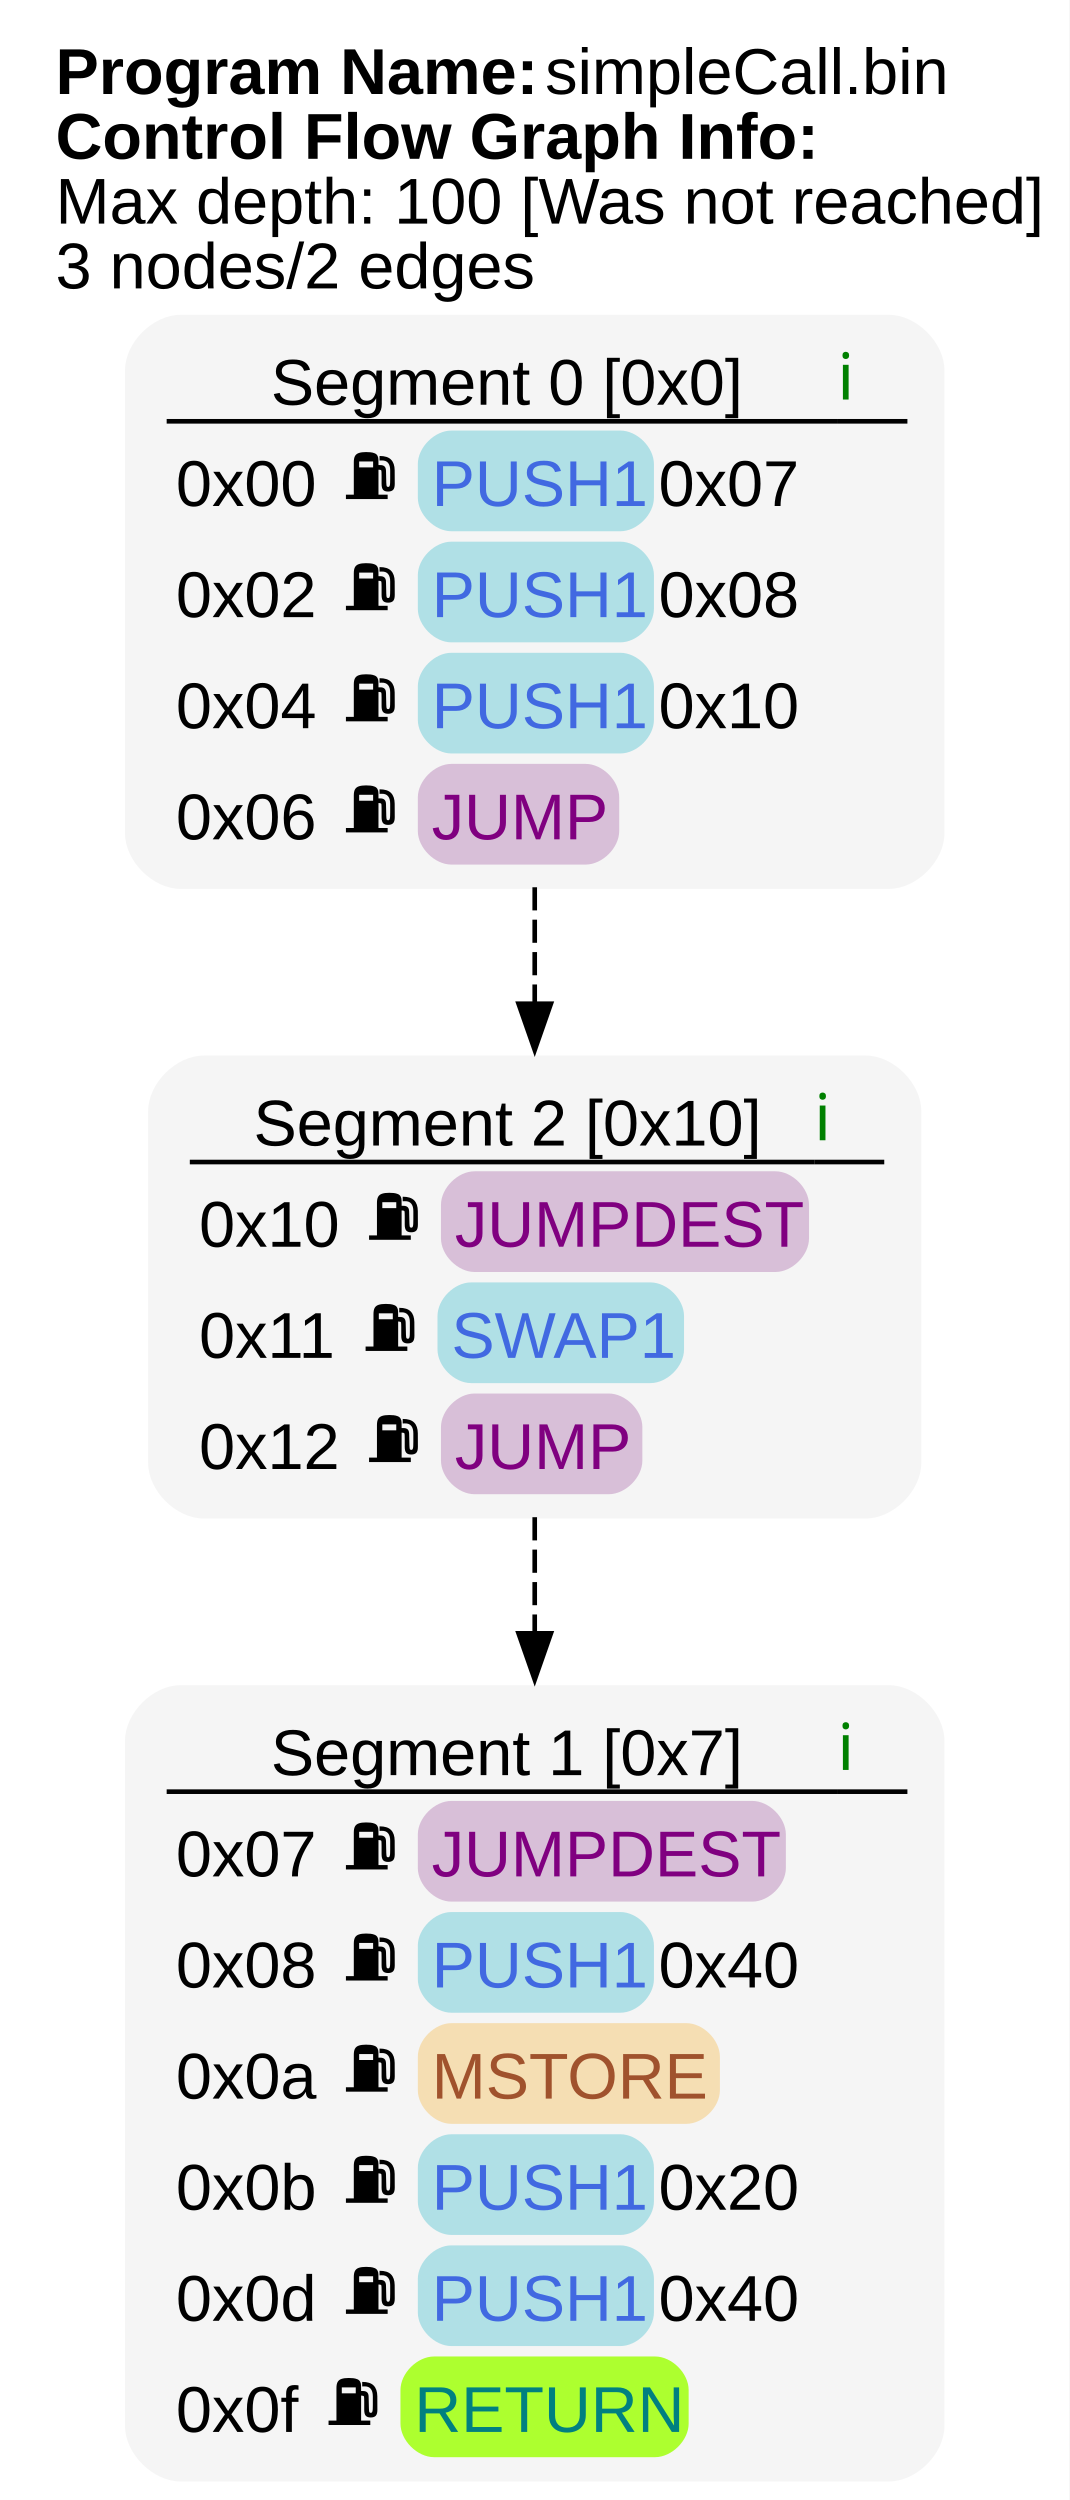
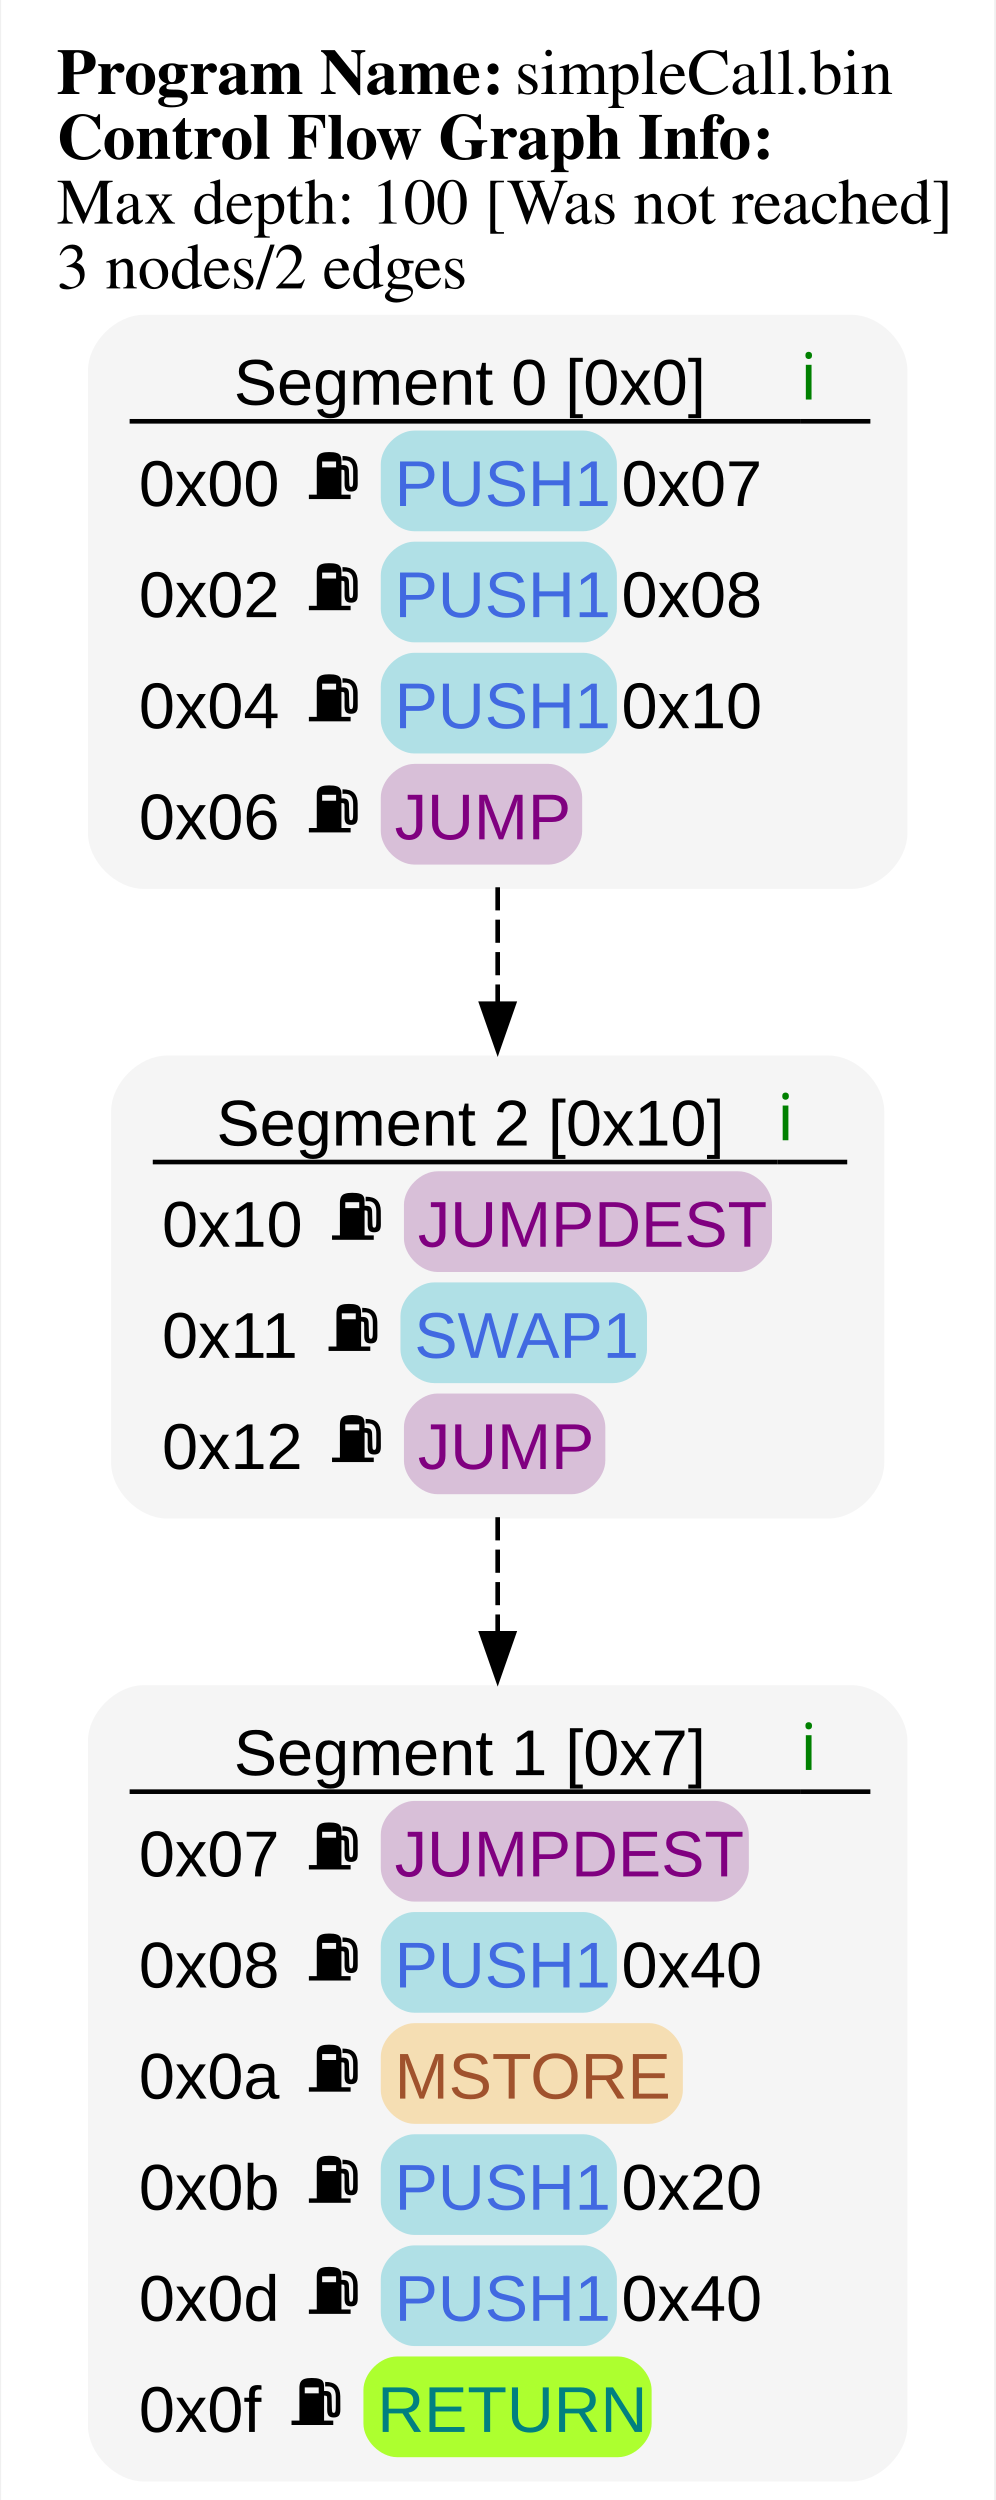
- <svg xmlns="http://www.w3.org/2000/svg" xmlns:xlink="http://www.w3.org/1999/xlink" width="231pt" height="540pt" viewBox="0.00 0.00 231.00 540.00">
+ <svg xmlns="http://www.w3.org/2000/svg" xmlns:xlink="http://www.w3.org/1999/xlink" width="215pt" height="540pt" viewBox="0.00 0.00 214.50 540.00">
  <g id="graph0" class="graph" transform="scale(1 1) rotate(0) translate(4 536)">
-     <polygon fill="white" stroke="none" points="-4,4 -4,-536 227,-536 227,4 -4,4" />
-     <text text-anchor="start" x="8" y="-515.7" font-family="Arial" font-weight="bold" font-size="14.00">Program Name: </text>
-     <text text-anchor="start" x="113.75" y="-515.7" font-family="Arial" font-size="14.00"> simpleCall.bin</text>
-     <text text-anchor="start" x="8" y="-501.7" font-family="Arial" font-weight="bold" font-size="14.00">Control Flow Graph Info: </text>
-     <text text-anchor="start" x="8" y="-487.7" font-family="Arial" font-size="14.00">Max depth: 100 [Was not reached]</text>
-     <text text-anchor="start" x="8" y="-473.7" font-family="Arial" font-size="14.00">3 nodes/2 edges</text>
+     <polygon fill="white" stroke="none" points="-4,4 -4,-536 210.5,-536 210.5,4 -4,4" />
+     <text text-anchor="start" x="8" y="-515.7" font-family="Times,serif" font-weight="bold" font-size="14.00">Program Name: </text>
+     <text text-anchor="start" x="107" y="-515.7" font-family="Times,serif" font-size="14.00"> simpleCall.bin</text>
+     <text text-anchor="start" x="8" y="-501.7" font-family="Times,serif" font-weight="bold" font-size="14.00">Control Flow Graph Info: </text>
+     <text text-anchor="start" x="8" y="-487.7" font-family="Times,serif" font-size="14.00">Max depth: 100 [Was not reached]</text>
+     <text text-anchor="start" x="8" y="-473.7" font-family="Times,serif" font-size="14.00">3 nodes/2 edges</text>
    <g id="node1" class="node">
-       <path fill="whitesmoke" stroke="none" d="M188,-468C188,-468 35,-468 35,-468 29,-468 23,-462 23,-456 23,-456 23,-356 23,-356 23,-350 29,-344 35,-344 35,-344 188,-344 188,-344 194,-344 200,-350 200,-356 200,-356 200,-456 200,-456 200,-462 194,-468 188,-468" />
-       <text text-anchor="start" x="54.5" y="-448.57" font-family="arial" font-size="14.00">Segment 0 [0x0]</text>
+       <path fill="whitesmoke" stroke="none" d="M179.75,-468C179.75,-468 26.75,-468 26.75,-468 20.75,-468 14.75,-462 14.75,-456 14.75,-456 14.75,-356 14.75,-356 14.75,-350 20.75,-344 26.75,-344 26.75,-344 179.75,-344 179.75,-344 185.75,-344 191.75,-350 191.75,-356 191.75,-356 191.75,-456 191.75,-456 191.75,-462 185.75,-468 179.75,-468" />
+       <text text-anchor="start" x="46.25" y="-448.57" font-family="arial" font-size="14.00">Segment 0 [0x0]</text>
      <g id="a_node1_0">
-         <a xlink:title="Stack Size Δ: +2&#10;Stack Size on Entry ≥ 0&#10;Exit Jump target: Constant 0x10">
-           <text text-anchor="start" x="176.88" y="-449.7" font-family="arial" font-size="14.00" fill="green">ℹ️</text>
-         </a>
-       </g>
-       <text text-anchor="start" x="34" y="-426.7" font-family="arial" font-size="14.00">0x00 </text>
+         <a xlink:title="Stack Size Δ: +2&#10;Stack Size on Entry for this segment ≥ 0&#10;Stack Size on Entry for this segment at this node ≥ 0&#10;Exit Jump target: Constant 0x10">
+           <text text-anchor="start" x="168.62" y="-449.7" font-family="arial" font-size="14.00" fill="green">ℹ️</text>
+         </a>
+       </g>
+       <text text-anchor="start" x="25.75" y="-426.7" font-family="arial" font-size="14.00">0x00 </text>
      <g id="a_node1_1">
        <a xlink:href="https://github.com/Consensys/evm-dafny/blob/60bce44ee75978a4c97b9eab8e03424c9c233bbd/src/dafny/evm.dfy#L103" xlink:title="Gas: 3 " target="_blank">
-           <text text-anchor="start" x="70" y="-428.2" font-family="arial" font-size="14.00">⛽</text>
+           <text text-anchor="start" x="61.75" y="-428.2" font-family="arial" font-size="14.00">⛽</text>
        </a>
      </g>
      <g id="a_node1_2">
        <a xlink:href="https://github.com/Consensys/evm-dafny/blob/60bce44ee75978a4c97b9eab8e03424c9c233bbd/src/dafny/bytecode.dfy#L1479" xlink:title="Push 1 byte" target="_blank">
-           <path fill="powderblue" stroke="none" d="M93.5,-421.25C93.5,-421.25 130,-421.25 130,-421.25 133.62,-421.25 137.25,-424.88 137.25,-428.5 137.25,-428.5 137.25,-435.75 137.25,-435.75 137.25,-439.38 133.62,-443 130,-443 130,-443 93.5,-443 93.5,-443 89.88,-443 86.25,-439.38 86.25,-435.75 86.25,-435.75 86.25,-428.5 86.25,-428.5 86.25,-424.88 89.88,-421.25 93.5,-421.25" />
-           <text text-anchor="start" x="89.25" y="-426.7" font-family="arial" font-size="14.00" fill="royalblue">PUSH1</text>
-         </a>
-       </g>
-       <text text-anchor="start" x="138.25" y="-426.7" font-family="arial" font-size="14.00">  0x07</text>
-       <text text-anchor="start" x="34" y="-402.7" font-family="arial" font-size="14.00">0x02 </text>
+           <path fill="powderblue" stroke="none" d="M85.25,-421.25C85.25,-421.25 121.75,-421.25 121.75,-421.25 125.38,-421.25 129,-424.88 129,-428.5 129,-428.5 129,-435.75 129,-435.75 129,-439.38 125.38,-443 121.75,-443 121.75,-443 85.25,-443 85.25,-443 81.62,-443 78,-439.38 78,-435.75 78,-435.75 78,-428.5 78,-428.5 78,-424.88 81.62,-421.25 85.25,-421.25" />
+           <text text-anchor="start" x="81" y="-426.7" font-family="arial" font-size="14.00" fill="royalblue">PUSH1</text>
+         </a>
+       </g>
+       <text text-anchor="start" x="130" y="-426.7" font-family="arial" font-size="14.00">  0x07</text>
+       <text text-anchor="start" x="25.75" y="-402.7" font-family="arial" font-size="14.00">0x02 </text>
      <g id="a_node1_3">
        <a xlink:href="https://github.com/Consensys/evm-dafny/blob/60bce44ee75978a4c97b9eab8e03424c9c233bbd/src/dafny/evm.dfy#L103" xlink:title="Gas: 3 " target="_blank">
-           <text text-anchor="start" x="70" y="-404.2" font-family="arial" font-size="14.00">⛽</text>
+           <text text-anchor="start" x="61.75" y="-404.2" font-family="arial" font-size="14.00">⛽</text>
        </a>
      </g>
      <g id="a_node1_4">
        <a xlink:href="https://github.com/Consensys/evm-dafny/blob/60bce44ee75978a4c97b9eab8e03424c9c233bbd/src/dafny/bytecode.dfy#L1479" xlink:title="Push 1 byte" target="_blank">
-           <path fill="powderblue" stroke="none" d="M93.5,-397.25C93.5,-397.25 130,-397.25 130,-397.25 133.62,-397.25 137.25,-400.88 137.25,-404.5 137.25,-404.5 137.25,-411.75 137.25,-411.75 137.25,-415.38 133.62,-419 130,-419 130,-419 93.5,-419 93.5,-419 89.88,-419 86.25,-415.38 86.25,-411.75 86.25,-411.75 86.25,-404.5 86.25,-404.5 86.25,-400.88 89.88,-397.25 93.5,-397.25" />
-           <text text-anchor="start" x="89.25" y="-402.7" font-family="arial" font-size="14.00" fill="royalblue">PUSH1</text>
-         </a>
-       </g>
-       <text text-anchor="start" x="138.25" y="-402.7" font-family="arial" font-size="14.00">  0x08</text>
-       <text text-anchor="start" x="34" y="-378.7" font-family="arial" font-size="14.00">0x04 </text>
+           <path fill="powderblue" stroke="none" d="M85.25,-397.25C85.25,-397.25 121.75,-397.25 121.75,-397.25 125.38,-397.25 129,-400.88 129,-404.5 129,-404.5 129,-411.75 129,-411.75 129,-415.38 125.38,-419 121.75,-419 121.75,-419 85.25,-419 85.25,-419 81.62,-419 78,-415.38 78,-411.75 78,-411.75 78,-404.5 78,-404.5 78,-400.88 81.62,-397.25 85.25,-397.25" />
+           <text text-anchor="start" x="81" y="-402.7" font-family="arial" font-size="14.00" fill="royalblue">PUSH1</text>
+         </a>
+       </g>
+       <text text-anchor="start" x="130" y="-402.7" font-family="arial" font-size="14.00">  0x08</text>
+       <text text-anchor="start" x="25.75" y="-378.7" font-family="arial" font-size="14.00">0x04 </text>
      <g id="a_node1_5">
        <a xlink:href="https://github.com/Consensys/evm-dafny/blob/60bce44ee75978a4c97b9eab8e03424c9c233bbd/src/dafny/evm.dfy#L103" xlink:title="Gas: 3 " target="_blank">
-           <text text-anchor="start" x="70" y="-380.2" font-family="arial" font-size="14.00">⛽</text>
+           <text text-anchor="start" x="61.75" y="-380.2" font-family="arial" font-size="14.00">⛽</text>
        </a>
      </g>
      <g id="a_node1_6">
        <a xlink:href="https://github.com/Consensys/evm-dafny/blob/60bce44ee75978a4c97b9eab8e03424c9c233bbd/src/dafny/bytecode.dfy#L1479" xlink:title="Push 1 byte" target="_blank">
-           <path fill="powderblue" stroke="none" d="M93.5,-373.25C93.5,-373.25 130,-373.25 130,-373.25 133.62,-373.25 137.25,-376.88 137.25,-380.5 137.25,-380.5 137.25,-387.75 137.25,-387.75 137.25,-391.38 133.62,-395 130,-395 130,-395 93.5,-395 93.5,-395 89.88,-395 86.25,-391.38 86.25,-387.75 86.25,-387.75 86.25,-380.5 86.25,-380.5 86.25,-376.88 89.88,-373.25 93.5,-373.25" />
-           <text text-anchor="start" x="89.25" y="-378.7" font-family="arial" font-size="14.00" fill="royalblue">PUSH1</text>
-         </a>
-       </g>
-       <text text-anchor="start" x="138.25" y="-378.7" font-family="arial" font-size="14.00">  0x10</text>
-       <text text-anchor="start" x="34" y="-354.7" font-family="arial" font-size="14.00">0x06 </text>
+           <path fill="powderblue" stroke="none" d="M85.25,-373.25C85.25,-373.25 121.75,-373.25 121.75,-373.25 125.38,-373.25 129,-376.88 129,-380.5 129,-380.5 129,-387.75 129,-387.75 129,-391.38 125.38,-395 121.75,-395 121.75,-395 85.25,-395 85.25,-395 81.62,-395 78,-391.38 78,-387.75 78,-387.75 78,-380.5 78,-380.5 78,-376.88 81.62,-373.25 85.25,-373.25" />
+           <text text-anchor="start" x="81" y="-378.7" font-family="arial" font-size="14.00" fill="royalblue">PUSH1</text>
+         </a>
+       </g>
+       <text text-anchor="start" x="130" y="-378.7" font-family="arial" font-size="14.00">  0x10</text>
+       <text text-anchor="start" x="25.75" y="-354.7" font-family="arial" font-size="14.00">0x06 </text>
      <g id="a_node1_7">
        <a xlink:href="https://github.com/Consensys/evm-dafny/blob/60bce44ee75978a4c97b9eab8e03424c9c233bbd/src/dafny/evm.dfy#L103" xlink:title="Gas: 8 " target="_blank">
-           <text text-anchor="start" x="70" y="-356.2" font-family="arial" font-size="14.00">⛽</text>
+           <text text-anchor="start" x="61.75" y="-356.2" font-family="arial" font-size="14.00">⛽</text>
        </a>
      </g>
      <g id="a_node1_8">
        <a xlink:href="https://github.com/Consensys/evm-dafny/blob/60bce44ee75978a4c97b9eab8e03424c9c233bbd/src/dafny/bytecode.dfy#L1255" xlink:title="Uncoditional Jump" target="_blank">
-           <path fill="thistle" stroke="none" d="M93.5,-349.25C93.5,-349.25 122.5,-349.25 122.5,-349.25 126.12,-349.25 129.75,-352.88 129.75,-356.5 129.75,-356.5 129.75,-363.75 129.75,-363.75 129.75,-367.38 126.12,-371 122.5,-371 122.5,-371 93.5,-371 93.5,-371 89.88,-371 86.25,-367.38 86.25,-363.75 86.25,-363.75 86.25,-356.5 86.25,-356.5 86.25,-352.88 89.88,-349.25 93.5,-349.25" />
-           <text text-anchor="start" x="89.25" y="-354.7" font-family="arial" font-size="14.00" fill="purple">JUMP</text>
-         </a>
-       </g>
-       <polygon fill="black" stroke="black" points="32,-445 32,-445 177,-445 177,-445 32,-445" />
-       <polygon fill="black" stroke="black" points="177,-445 177,-445 192,-445 192,-445 177,-445" />
+           <path fill="thistle" stroke="none" d="M85.25,-349.25C85.25,-349.25 114.25,-349.25 114.25,-349.25 117.88,-349.25 121.5,-352.88 121.5,-356.5 121.5,-356.5 121.5,-363.75 121.5,-363.75 121.5,-367.38 117.88,-371 114.25,-371 114.25,-371 85.25,-371 85.25,-371 81.62,-371 78,-367.38 78,-363.75 78,-363.75 78,-356.5 78,-356.5 78,-352.88 81.62,-349.25 85.25,-349.25" />
+           <text text-anchor="start" x="81" y="-354.7" font-family="arial" font-size="14.00" fill="purple">JUMP</text>
+         </a>
+       </g>
+       <polygon fill="black" stroke="black" points="23.75,-445 23.75,-445 168.75,-445 168.75,-445 23.75,-445" />
+       <polygon fill="black" stroke="black" points="168.75,-445 168.75,-445 183.75,-445 183.75,-445 168.75,-445" />
    </g>
    <g id="node2" class="node">
-       <path fill="whitesmoke" stroke="none" d="M183,-308C183,-308 40,-308 40,-308 34,-308 28,-302 28,-296 28,-296 28,-220 28,-220 28,-214 34,-208 40,-208 40,-208 183,-208 183,-208 189,-208 195,-214 195,-220 195,-220 195,-296 195,-296 195,-302 189,-308 183,-308" />
-       <text text-anchor="start" x="50.75" y="-288.57" font-family="arial" font-size="14.00">Segment 2 [0x10]</text>
+       <path fill="whitesmoke" stroke="none" d="M174.75,-308C174.75,-308 31.75,-308 31.75,-308 25.75,-308 19.75,-302 19.75,-296 19.75,-296 19.75,-220 19.75,-220 19.75,-214 25.75,-208 31.75,-208 31.75,-208 174.75,-208 174.75,-208 180.75,-208 186.75,-214 186.75,-220 186.75,-220 186.75,-296 186.75,-296 186.75,-302 180.75,-308 174.75,-308" />
+       <text text-anchor="start" x="42.5" y="-288.57" font-family="arial" font-size="14.00">Segment 2 [0x10]</text>
      <g id="a_node2_9">
-         <a xlink:title="Stack Size Δ: -1&#10;Stack Size on Entry ≥ 2&#10;Exit Jump target: Stack on Entry.Peek(1)">
-           <text text-anchor="start" x="171.88" y="-289.7" font-family="arial" font-size="14.00" fill="green">ℹ️</text>
-         </a>
-       </g>
-       <text text-anchor="start" x="39" y="-266.7" font-family="arial" font-size="14.00">0x10 </text>
+         <a xlink:title="Stack Size Δ: -1&#10;Stack Size on Entry for this segment ≥ 2&#10;Stack Size on Entry for this segment at this node ≥ 2&#10;Exit Jump target: Stack on Entry.Peek(1)">
+           <text text-anchor="start" x="163.62" y="-289.7" font-family="arial" font-size="14.00" fill="green">ℹ️</text>
+         </a>
+       </g>
+       <text text-anchor="start" x="30.75" y="-266.7" font-family="arial" font-size="14.00">0x10 </text>
      <g id="a_node2_10">
        <a xlink:href="https://github.com/Consensys/evm-dafny/blob/60bce44ee75978a4c97b9eab8e03424c9c233bbd/src/dafny/evm.dfy#L103" xlink:title="Gas: 1 " target="_blank">
-           <text text-anchor="start" x="75" y="-268.2" font-family="arial" font-size="14.00">⛽</text>
+           <text text-anchor="start" x="66.75" y="-268.2" font-family="arial" font-size="14.00">⛽</text>
        </a>
      </g>
      <g id="a_node2_11">
        <a xlink:href="https://github.com/Consensys/evm-dafny/blob/60bce44ee75978a4c97b9eab8e03424c9c233bbd/src/dafny/bytecode.dfy#L1334" xlink:title="A valid destination for a jump" target="_blank">
-           <path fill="thistle" stroke="none" d="M98.5,-261.25C98.5,-261.25 163.5,-261.25 163.5,-261.25 167.12,-261.25 170.75,-264.88 170.75,-268.5 170.75,-268.5 170.75,-275.75 170.75,-275.75 170.75,-279.38 167.12,-283 163.5,-283 163.5,-283 98.5,-283 98.5,-283 94.88,-283 91.25,-279.38 91.25,-275.75 91.25,-275.75 91.25,-268.5 91.25,-268.5 91.25,-264.88 94.88,-261.25 98.5,-261.25" />
-           <text text-anchor="start" x="94.25" y="-266.7" font-family="arial" font-size="14.00" fill="purple">JUMPDEST</text>
-         </a>
-       </g>
-       <text text-anchor="start" x="39" y="-242.7" font-family="arial" font-size="14.00">0x11 </text>
+           <path fill="thistle" stroke="none" d="M90.25,-261.25C90.25,-261.25 155.25,-261.25 155.25,-261.25 158.88,-261.25 162.5,-264.88 162.5,-268.5 162.5,-268.5 162.5,-275.75 162.5,-275.75 162.5,-279.38 158.88,-283 155.25,-283 155.25,-283 90.25,-283 90.25,-283 86.62,-283 83,-279.38 83,-275.75 83,-275.75 83,-268.5 83,-268.5 83,-264.88 86.62,-261.25 90.25,-261.25" />
+           <text text-anchor="start" x="86" y="-266.7" font-family="arial" font-size="14.00" fill="purple">JUMPDEST</text>
+         </a>
+       </g>
+       <text text-anchor="start" x="30.75" y="-242.7" font-family="arial" font-size="14.00">0x11 </text>
      <g id="a_node2_12">
        <a xlink:href="https://github.com/Consensys/evm-dafny/blob/60bce44ee75978a4c97b9eab8e03424c9c233bbd/src/dafny/evm.dfy#L103" xlink:title="Gas: 3 " target="_blank">
-           <text text-anchor="start" x="74.25" y="-244.2" font-family="arial" font-size="14.00">⛽</text>
+           <text text-anchor="start" x="66" y="-244.2" font-family="arial" font-size="14.00">⛽</text>
        </a>
      </g>
      <g id="a_node2_13">
        <a xlink:href="https://github.com/Consensys/evm-dafny/blob/60bce44ee75978a4c97b9eab8e03424c9c233bbd/src/dafny/bytecode.dfy#L1577" xlink:title="Swap top and 2nd element of the stack" target="_blank">
-           <path fill="powderblue" stroke="none" d="M97.75,-237.25C97.75,-237.25 136.5,-237.25 136.5,-237.25 140.12,-237.25 143.75,-240.88 143.75,-244.5 143.75,-244.5 143.75,-251.75 143.75,-251.75 143.75,-255.38 140.12,-259 136.5,-259 136.5,-259 97.75,-259 97.75,-259 94.12,-259 90.5,-255.38 90.5,-251.75 90.5,-251.75 90.5,-244.5 90.5,-244.5 90.5,-240.88 94.12,-237.25 97.75,-237.25" />
-           <text text-anchor="start" x="93.5" y="-242.7" font-family="arial" font-size="14.00" fill="royalblue">SWAP1</text>
-         </a>
-       </g>
-       <text text-anchor="start" x="39" y="-218.7" font-family="arial" font-size="14.00">0x12 </text>
+           <path fill="powderblue" stroke="none" d="M89.5,-237.25C89.5,-237.25 128.25,-237.25 128.25,-237.25 131.88,-237.25 135.5,-240.88 135.5,-244.5 135.5,-244.5 135.5,-251.75 135.5,-251.75 135.5,-255.38 131.88,-259 128.25,-259 128.25,-259 89.5,-259 89.5,-259 85.88,-259 82.25,-255.38 82.25,-251.75 82.25,-251.75 82.25,-244.5 82.25,-244.5 82.25,-240.88 85.88,-237.25 89.5,-237.25" />
+           <text text-anchor="start" x="85.25" y="-242.7" font-family="arial" font-size="14.00" fill="royalblue">SWAP1</text>
+         </a>
+       </g>
+       <text text-anchor="start" x="30.75" y="-218.7" font-family="arial" font-size="14.00">0x12 </text>
      <g id="a_node2_14">
        <a xlink:href="https://github.com/Consensys/evm-dafny/blob/60bce44ee75978a4c97b9eab8e03424c9c233bbd/src/dafny/evm.dfy#L103" xlink:title="Gas: 8 " target="_blank">
-           <text text-anchor="start" x="75" y="-220.2" font-family="arial" font-size="14.00">⛽</text>
+           <text text-anchor="start" x="66.75" y="-220.2" font-family="arial" font-size="14.00">⛽</text>
        </a>
      </g>
      <g id="a_node2_15">
        <a xlink:href="https://github.com/Consensys/evm-dafny/blob/60bce44ee75978a4c97b9eab8e03424c9c233bbd/src/dafny/bytecode.dfy#L1255" xlink:title="Uncoditional Jump" target="_blank">
-           <path fill="thistle" stroke="none" d="M98.5,-213.25C98.5,-213.25 127.5,-213.25 127.5,-213.25 131.12,-213.25 134.75,-216.88 134.75,-220.5 134.75,-220.5 134.75,-227.75 134.75,-227.75 134.75,-231.38 131.12,-235 127.5,-235 127.5,-235 98.5,-235 98.5,-235 94.88,-235 91.25,-231.38 91.25,-227.75 91.25,-227.75 91.25,-220.5 91.25,-220.5 91.25,-216.88 94.88,-213.25 98.5,-213.25" />
-           <text text-anchor="start" x="94.25" y="-218.7" font-family="arial" font-size="14.00" fill="purple">JUMP</text>
-         </a>
-       </g>
-       <polygon fill="black" stroke="black" points="37,-285 37,-285 172,-285 172,-285 37,-285" />
-       <polygon fill="black" stroke="black" points="172,-285 172,-285 187,-285 187,-285 172,-285" />
+           <path fill="thistle" stroke="none" d="M90.25,-213.25C90.25,-213.25 119.25,-213.25 119.25,-213.25 122.88,-213.25 126.5,-216.88 126.5,-220.5 126.5,-220.5 126.5,-227.75 126.5,-227.75 126.5,-231.38 122.88,-235 119.25,-235 119.25,-235 90.25,-235 90.25,-235 86.62,-235 83,-231.38 83,-227.75 83,-227.75 83,-220.5 83,-220.5 83,-216.88 86.62,-213.25 90.25,-213.25" />
+           <text text-anchor="start" x="86" y="-218.7" font-family="arial" font-size="14.00" fill="purple">JUMP</text>
+         </a>
+       </g>
+       <polygon fill="black" stroke="black" points="28.75,-285 28.75,-285 163.75,-285 163.75,-285 28.75,-285" />
+       <polygon fill="black" stroke="black" points="163.75,-285 163.75,-285 178.75,-285 178.75,-285 163.75,-285" />
    </g>
    <g id="edge1" class="edge">
      <g id="a_edge1">
        <a xlink:title="Jump">
-           <path fill="none" stroke="black" stroke-dasharray="5,2" d="M111.5,-344.35C111.5,-335.95 111.5,-327.32 111.5,-318.93" />
-           <polygon fill="black" stroke="black" points="115,-319.2 111.5,-309.2 108,-319.2 115,-319.2" />
+           <path fill="none" stroke="black" stroke-dasharray="5,2" d="M103.25,-344.35C103.25,-335.95 103.25,-327.32 103.25,-318.93" />
+           <polygon fill="black" stroke="black" points="106.75,-319.2 103.25,-309.2 99.75,-319.2 106.75,-319.2" />
        </a>
      </g>
    </g>
    <g id="node3" class="node">
-       <path fill="whitesmoke" stroke="none" d="M188,-172C188,-172 35,-172 35,-172 29,-172 23,-166 23,-160 23,-160 23,-12 23,-12 23,-6 29,0 35,0 35,0 188,0 188,0 194,0 200,-6 200,-12 200,-12 200,-160 200,-160 200,-166 194,-172 188,-172" />
-       <text text-anchor="start" x="54.5" y="-152.57" font-family="arial" font-size="14.00">Segment 1 [0x7]</text>
+       <path fill="whitesmoke" stroke="none" d="M179.75,-172C179.75,-172 26.75,-172 26.75,-172 20.75,-172 14.75,-166 14.75,-160 14.75,-160 14.75,-12 14.75,-12 14.75,-6 20.75,0 26.75,0 26.75,0 179.75,0 179.75,0 185.75,0 191.75,-6 191.75,-12 191.75,-12 191.75,-160 191.75,-160 191.75,-166 185.75,-172 179.75,-172" />
+       <text text-anchor="start" x="46.25" y="-152.57" font-family="arial" font-size="14.00">Segment 1 [0x7]</text>
      <g id="a_node3_16">
-         <a xlink:title="Stack Size Δ: +1&#10;Stack Size on Entry ≥ 1">
-           <text text-anchor="start" x="176.88" y="-153.7" font-family="arial" font-size="14.00" fill="green">ℹ️</text>
-         </a>
-       </g>
-       <text text-anchor="start" x="34" y="-130.7" font-family="arial" font-size="14.00">0x07 </text>
+         <a xlink:title="Stack Size Δ: -1&#10;Stack Size on Entry for this segment ≥ 1&#10;Stack Size on Entry for this segment at this node ≥ 1">
+           <text text-anchor="start" x="168.62" y="-153.7" font-family="arial" font-size="14.00" fill="green">ℹ️</text>
+         </a>
+       </g>
+       <text text-anchor="start" x="25.75" y="-130.7" font-family="arial" font-size="14.00">0x07 </text>
      <g id="a_node3_17">
        <a xlink:href="https://github.com/Consensys/evm-dafny/blob/60bce44ee75978a4c97b9eab8e03424c9c233bbd/src/dafny/evm.dfy#L103" xlink:title="Gas: 1 " target="_blank">
-           <text text-anchor="start" x="70" y="-132.2" font-family="arial" font-size="14.00">⛽</text>
+           <text text-anchor="start" x="61.75" y="-132.2" font-family="arial" font-size="14.00">⛽</text>
        </a>
      </g>
      <g id="a_node3_18">
        <a xlink:href="https://github.com/Consensys/evm-dafny/blob/60bce44ee75978a4c97b9eab8e03424c9c233bbd/src/dafny/bytecode.dfy#L1334" xlink:title="A valid destination for a jump" target="_blank">
-           <path fill="thistle" stroke="none" d="M93.5,-125.25C93.5,-125.25 158.5,-125.25 158.5,-125.25 162.12,-125.25 165.75,-128.88 165.75,-132.5 165.75,-132.5 165.75,-139.75 165.75,-139.75 165.75,-143.38 162.12,-147 158.5,-147 158.5,-147 93.5,-147 93.5,-147 89.88,-147 86.25,-143.38 86.25,-139.75 86.25,-139.75 86.25,-132.5 86.25,-132.5 86.25,-128.88 89.88,-125.25 93.5,-125.25" />
-           <text text-anchor="start" x="89.25" y="-130.7" font-family="arial" font-size="14.00" fill="purple">JUMPDEST</text>
-         </a>
-       </g>
-       <text text-anchor="start" x="34" y="-106.7" font-family="arial" font-size="14.00">0x08 </text>
+           <path fill="thistle" stroke="none" d="M85.25,-125.25C85.25,-125.25 150.25,-125.25 150.25,-125.25 153.88,-125.25 157.5,-128.88 157.5,-132.5 157.5,-132.5 157.5,-139.75 157.5,-139.75 157.5,-143.38 153.88,-147 150.25,-147 150.25,-147 85.25,-147 85.25,-147 81.62,-147 78,-143.38 78,-139.75 78,-139.75 78,-132.5 78,-132.5 78,-128.88 81.62,-125.25 85.25,-125.25" />
+           <text text-anchor="start" x="81" y="-130.7" font-family="arial" font-size="14.00" fill="purple">JUMPDEST</text>
+         </a>
+       </g>
+       <text text-anchor="start" x="25.75" y="-106.7" font-family="arial" font-size="14.00">0x08 </text>
      <g id="a_node3_19">
        <a xlink:href="https://github.com/Consensys/evm-dafny/blob/60bce44ee75978a4c97b9eab8e03424c9c233bbd/src/dafny/evm.dfy#L103" xlink:title="Gas: 3 " target="_blank">
-           <text text-anchor="start" x="70" y="-108.2" font-family="arial" font-size="14.00">⛽</text>
+           <text text-anchor="start" x="61.75" y="-108.2" font-family="arial" font-size="14.00">⛽</text>
        </a>
      </g>
      <g id="a_node3_20">
        <a xlink:href="https://github.com/Consensys/evm-dafny/blob/60bce44ee75978a4c97b9eab8e03424c9c233bbd/src/dafny/bytecode.dfy#L1479" xlink:title="Push 1 byte" target="_blank">
-           <path fill="powderblue" stroke="none" d="M93.5,-101.25C93.5,-101.25 130,-101.25 130,-101.25 133.62,-101.25 137.25,-104.88 137.25,-108.5 137.25,-108.5 137.25,-115.75 137.25,-115.75 137.25,-119.38 133.62,-123 130,-123 130,-123 93.5,-123 93.5,-123 89.88,-123 86.25,-119.38 86.25,-115.75 86.25,-115.75 86.25,-108.5 86.25,-108.5 86.25,-104.88 89.88,-101.25 93.5,-101.25" />
-           <text text-anchor="start" x="89.25" y="-106.7" font-family="arial" font-size="14.00" fill="royalblue">PUSH1</text>
-         </a>
-       </g>
-       <text text-anchor="start" x="138.25" y="-106.7" font-family="arial" font-size="14.00">  0x40</text>
-       <text text-anchor="start" x="34" y="-82.7" font-family="arial" font-size="14.00">0x0a </text>
+           <path fill="powderblue" stroke="none" d="M85.25,-101.25C85.25,-101.25 121.75,-101.25 121.75,-101.25 125.38,-101.25 129,-104.88 129,-108.5 129,-108.5 129,-115.75 129,-115.75 129,-119.38 125.38,-123 121.75,-123 121.75,-123 85.25,-123 85.25,-123 81.62,-123 78,-119.38 78,-115.75 78,-115.75 78,-108.5 78,-108.5 78,-104.88 81.62,-101.25 85.25,-101.25" />
+           <text text-anchor="start" x="81" y="-106.7" font-family="arial" font-size="14.00" fill="royalblue">PUSH1</text>
+         </a>
+       </g>
+       <text text-anchor="start" x="130" y="-106.7" font-family="arial" font-size="14.00">  0x40</text>
+       <text text-anchor="start" x="25.75" y="-82.7" font-family="arial" font-size="14.00">0x0a </text>
      <g id="a_node3_21">
        <a xlink:href="https://github.com/Consensys/evm-dafny/blob/60bce44ee75978a4c97b9eab8e03424c9c233bbd/src/dafny/evm.dfy#L103" xlink:title="Gas: Depends on memory expansion " target="_blank">
-           <text text-anchor="start" x="70" y="-84.2" font-family="arial" font-size="14.00">⛽</text>
+           <text text-anchor="start" x="61.75" y="-84.2" font-family="arial" font-size="14.00">⛽</text>
        </a>
      </g>
      <g id="a_node3_22">
        <a xlink:href="https://github.com/Consensys/evm-dafny/blob/60bce44ee75978a4c97b9eab8e03424c9c233bbd/src/dafny/bytecode.dfy#L1165" xlink:title="Store a word to memory" target="_blank">
-           <path fill="wheat" stroke="none" d="M93.5,-77.25C93.5,-77.25 144.25,-77.25 144.25,-77.25 147.88,-77.25 151.5,-80.88 151.5,-84.5 151.5,-84.5 151.5,-91.75 151.5,-91.75 151.5,-95.38 147.88,-99 144.25,-99 144.25,-99 93.5,-99 93.5,-99 89.88,-99 86.25,-95.38 86.25,-91.75 86.25,-91.75 86.25,-84.5 86.25,-84.5 86.25,-80.88 89.88,-77.25 93.5,-77.25" />
-           <text text-anchor="start" x="89.25" y="-82.7" font-family="arial" font-size="14.00" fill="sienna">MSTORE</text>
-         </a>
-       </g>
-       <text text-anchor="start" x="34" y="-58.7" font-family="arial" font-size="14.00">0x0b </text>
+           <path fill="wheat" stroke="none" d="M85.25,-77.25C85.25,-77.25 136,-77.25 136,-77.25 139.62,-77.25 143.25,-80.88 143.25,-84.5 143.25,-84.5 143.25,-91.75 143.25,-91.75 143.25,-95.38 139.62,-99 136,-99 136,-99 85.25,-99 85.25,-99 81.62,-99 78,-95.38 78,-91.75 78,-91.75 78,-84.5 78,-84.5 78,-80.88 81.62,-77.25 85.25,-77.25" />
+           <text text-anchor="start" x="81" y="-82.7" font-family="arial" font-size="14.00" fill="sienna">MSTORE</text>
+         </a>
+       </g>
+       <text text-anchor="start" x="25.75" y="-58.7" font-family="arial" font-size="14.00">0x0b </text>
      <g id="a_node3_23">
        <a xlink:href="https://github.com/Consensys/evm-dafny/blob/60bce44ee75978a4c97b9eab8e03424c9c233bbd/src/dafny/evm.dfy#L103" xlink:title="Gas: 3 " target="_blank">
-           <text text-anchor="start" x="70" y="-60.2" font-family="arial" font-size="14.00">⛽</text>
+           <text text-anchor="start" x="61.75" y="-60.2" font-family="arial" font-size="14.00">⛽</text>
        </a>
      </g>
      <g id="a_node3_24">
        <a xlink:href="https://github.com/Consensys/evm-dafny/blob/60bce44ee75978a4c97b9eab8e03424c9c233bbd/src/dafny/bytecode.dfy#L1479" xlink:title="Push 1 byte" target="_blank">
-           <path fill="powderblue" stroke="none" d="M93.5,-53.25C93.5,-53.25 130,-53.25 130,-53.25 133.62,-53.25 137.25,-56.88 137.25,-60.5 137.25,-60.5 137.25,-67.75 137.25,-67.75 137.25,-71.38 133.62,-75 130,-75 130,-75 93.5,-75 93.5,-75 89.88,-75 86.25,-71.38 86.25,-67.75 86.25,-67.75 86.25,-60.5 86.25,-60.5 86.25,-56.88 89.88,-53.25 93.5,-53.25" />
-           <text text-anchor="start" x="89.25" y="-58.7" font-family="arial" font-size="14.00" fill="royalblue">PUSH1</text>
-         </a>
-       </g>
-       <text text-anchor="start" x="138.25" y="-58.7" font-family="arial" font-size="14.00">  0x20</text>
-       <text text-anchor="start" x="34" y="-34.7" font-family="arial" font-size="14.00">0x0d </text>
+           <path fill="powderblue" stroke="none" d="M85.25,-53.25C85.25,-53.25 121.75,-53.25 121.75,-53.25 125.38,-53.25 129,-56.88 129,-60.5 129,-60.5 129,-67.75 129,-67.75 129,-71.38 125.38,-75 121.75,-75 121.75,-75 85.25,-75 85.25,-75 81.62,-75 78,-71.38 78,-67.75 78,-67.75 78,-60.5 78,-60.5 78,-56.88 81.62,-53.25 85.25,-53.25" />
+           <text text-anchor="start" x="81" y="-58.7" font-family="arial" font-size="14.00" fill="royalblue">PUSH1</text>
+         </a>
+       </g>
+       <text text-anchor="start" x="130" y="-58.7" font-family="arial" font-size="14.00">  0x20</text>
+       <text text-anchor="start" x="25.75" y="-34.7" font-family="arial" font-size="14.00">0x0d </text>
      <g id="a_node3_25">
        <a xlink:href="https://github.com/Consensys/evm-dafny/blob/60bce44ee75978a4c97b9eab8e03424c9c233bbd/src/dafny/evm.dfy#L103" xlink:title="Gas: 3 " target="_blank">
-           <text text-anchor="start" x="70" y="-36.2" font-family="arial" font-size="14.00">⛽</text>
+           <text text-anchor="start" x="61.75" y="-36.2" font-family="arial" font-size="14.00">⛽</text>
        </a>
      </g>
      <g id="a_node3_26">
        <a xlink:href="https://github.com/Consensys/evm-dafny/blob/60bce44ee75978a4c97b9eab8e03424c9c233bbd/src/dafny/bytecode.dfy#L1479" xlink:title="Push 1 byte" target="_blank">
-           <path fill="powderblue" stroke="none" d="M93.5,-29.25C93.5,-29.25 130,-29.25 130,-29.25 133.62,-29.25 137.25,-32.88 137.25,-36.5 137.25,-36.5 137.25,-43.75 137.25,-43.75 137.25,-47.38 133.62,-51 130,-51 130,-51 93.5,-51 93.5,-51 89.88,-51 86.25,-47.38 86.25,-43.75 86.25,-43.75 86.25,-36.5 86.25,-36.5 86.25,-32.88 89.88,-29.25 93.5,-29.25" />
-           <text text-anchor="start" x="89.25" y="-34.7" font-family="arial" font-size="14.00" fill="royalblue">PUSH1</text>
-         </a>
-       </g>
-       <text text-anchor="start" x="138.25" y="-34.7" font-family="arial" font-size="14.00">  0x40</text>
-       <text text-anchor="start" x="34" y="-10.7" font-family="arial" font-size="14.00">0x0f </text>
+           <path fill="powderblue" stroke="none" d="M85.25,-29.25C85.25,-29.25 121.75,-29.25 121.75,-29.25 125.38,-29.25 129,-32.88 129,-36.5 129,-36.5 129,-43.75 129,-43.75 129,-47.38 125.38,-51 121.75,-51 121.75,-51 85.25,-51 85.25,-51 81.62,-51 78,-47.38 78,-43.75 78,-43.75 78,-36.5 78,-36.5 78,-32.88 81.62,-29.25 85.25,-29.25" />
+           <text text-anchor="start" x="81" y="-34.7" font-family="arial" font-size="14.00" fill="royalblue">PUSH1</text>
+         </a>
+       </g>
+       <text text-anchor="start" x="130" y="-34.7" font-family="arial" font-size="14.00">  0x40</text>
+       <text text-anchor="start" x="25.75" y="-10.7" font-family="arial" font-size="14.00">0x0f </text>
      <g id="a_node3_27">
        <a xlink:href="https://github.com/Consensys/evm-dafny/blob/60bce44ee75978a4c97b9eab8e03424c9c233bbd/src/dafny/evm.dfy#L103" xlink:title="Gas: Depends on memory expansion " target="_blank">
-           <text text-anchor="start" x="66.25" y="-12.2" font-family="arial" font-size="14.00">⛽</text>
+           <text text-anchor="start" x="58" y="-12.2" font-family="arial" font-size="14.00">⛽</text>
        </a>
      </g>
      <g id="a_node3_28">
        <a xlink:href="https://github.com/Consensys/evm-dafny/blob/60bce44ee75978a4c97b9eab8e03424c9c233bbd/src/dafny/bytecode.dfy#L1742" xlink:title="Halt execution and return data" target="_blank">
-           <path fill="greenyellow" stroke="none" d="M89.75,-5.25C89.75,-5.25 137.5,-5.25 137.5,-5.25 141.12,-5.25 144.75,-8.88 144.75,-12.5 144.75,-12.5 144.75,-19.75 144.75,-19.75 144.75,-23.38 141.12,-27 137.5,-27 137.5,-27 89.75,-27 89.75,-27 86.12,-27 82.5,-23.38 82.5,-19.75 82.5,-19.75 82.5,-12.5 82.5,-12.5 82.5,-8.88 86.12,-5.25 89.75,-5.25" />
-           <text text-anchor="start" x="85.5" y="-10.7" font-family="arial" font-size="14.00" fill="teal">RETURN</text>
-         </a>
-       </g>
-       <polygon fill="black" stroke="black" points="32,-149 32,-149 177,-149 177,-149 32,-149" />
-       <polygon fill="black" stroke="black" points="177,-149 177,-149 192,-149 192,-149 177,-149" />
+           <path fill="greenyellow" stroke="none" d="M81.5,-5.25C81.5,-5.25 129.25,-5.25 129.25,-5.25 132.88,-5.25 136.5,-8.88 136.5,-12.5 136.5,-12.5 136.5,-19.75 136.5,-19.75 136.5,-23.38 132.88,-27 129.25,-27 129.25,-27 81.5,-27 81.5,-27 77.88,-27 74.25,-23.38 74.25,-19.75 74.25,-19.75 74.25,-12.5 74.25,-12.5 74.25,-8.88 77.88,-5.25 81.5,-5.25" />
+           <text text-anchor="start" x="77.25" y="-10.7" font-family="arial" font-size="14.00" fill="teal">RETURN</text>
+         </a>
+       </g>
+       <polygon fill="black" stroke="black" points="23.75,-149 23.75,-149 168.75,-149 168.75,-149 23.75,-149" />
+       <polygon fill="black" stroke="black" points="168.75,-149 168.75,-149 183.75,-149 183.75,-149 168.75,-149" />
    </g>
    <g id="edge2" class="edge">
      <g id="a_edge2">
        <a xlink:title="Jump">
-           <path fill="none" stroke="black" stroke-dasharray="5,2" d="M111.5,-208.28C111.5,-200.3 111.5,-191.8 111.5,-183.13" />
-           <polygon fill="black" stroke="black" points="115,-183.2 111.5,-173.2 108,-183.2 115,-183.2" />
+           <path fill="none" stroke="black" stroke-dasharray="5,2" d="M103.25,-208.28C103.25,-200.3 103.25,-191.8 103.25,-183.13" />
+           <polygon fill="black" stroke="black" points="106.75,-183.2 103.25,-173.2 99.75,-183.2 106.75,-183.2" />
        </a>
      </g>
    </g>
  </g>
</svg>
